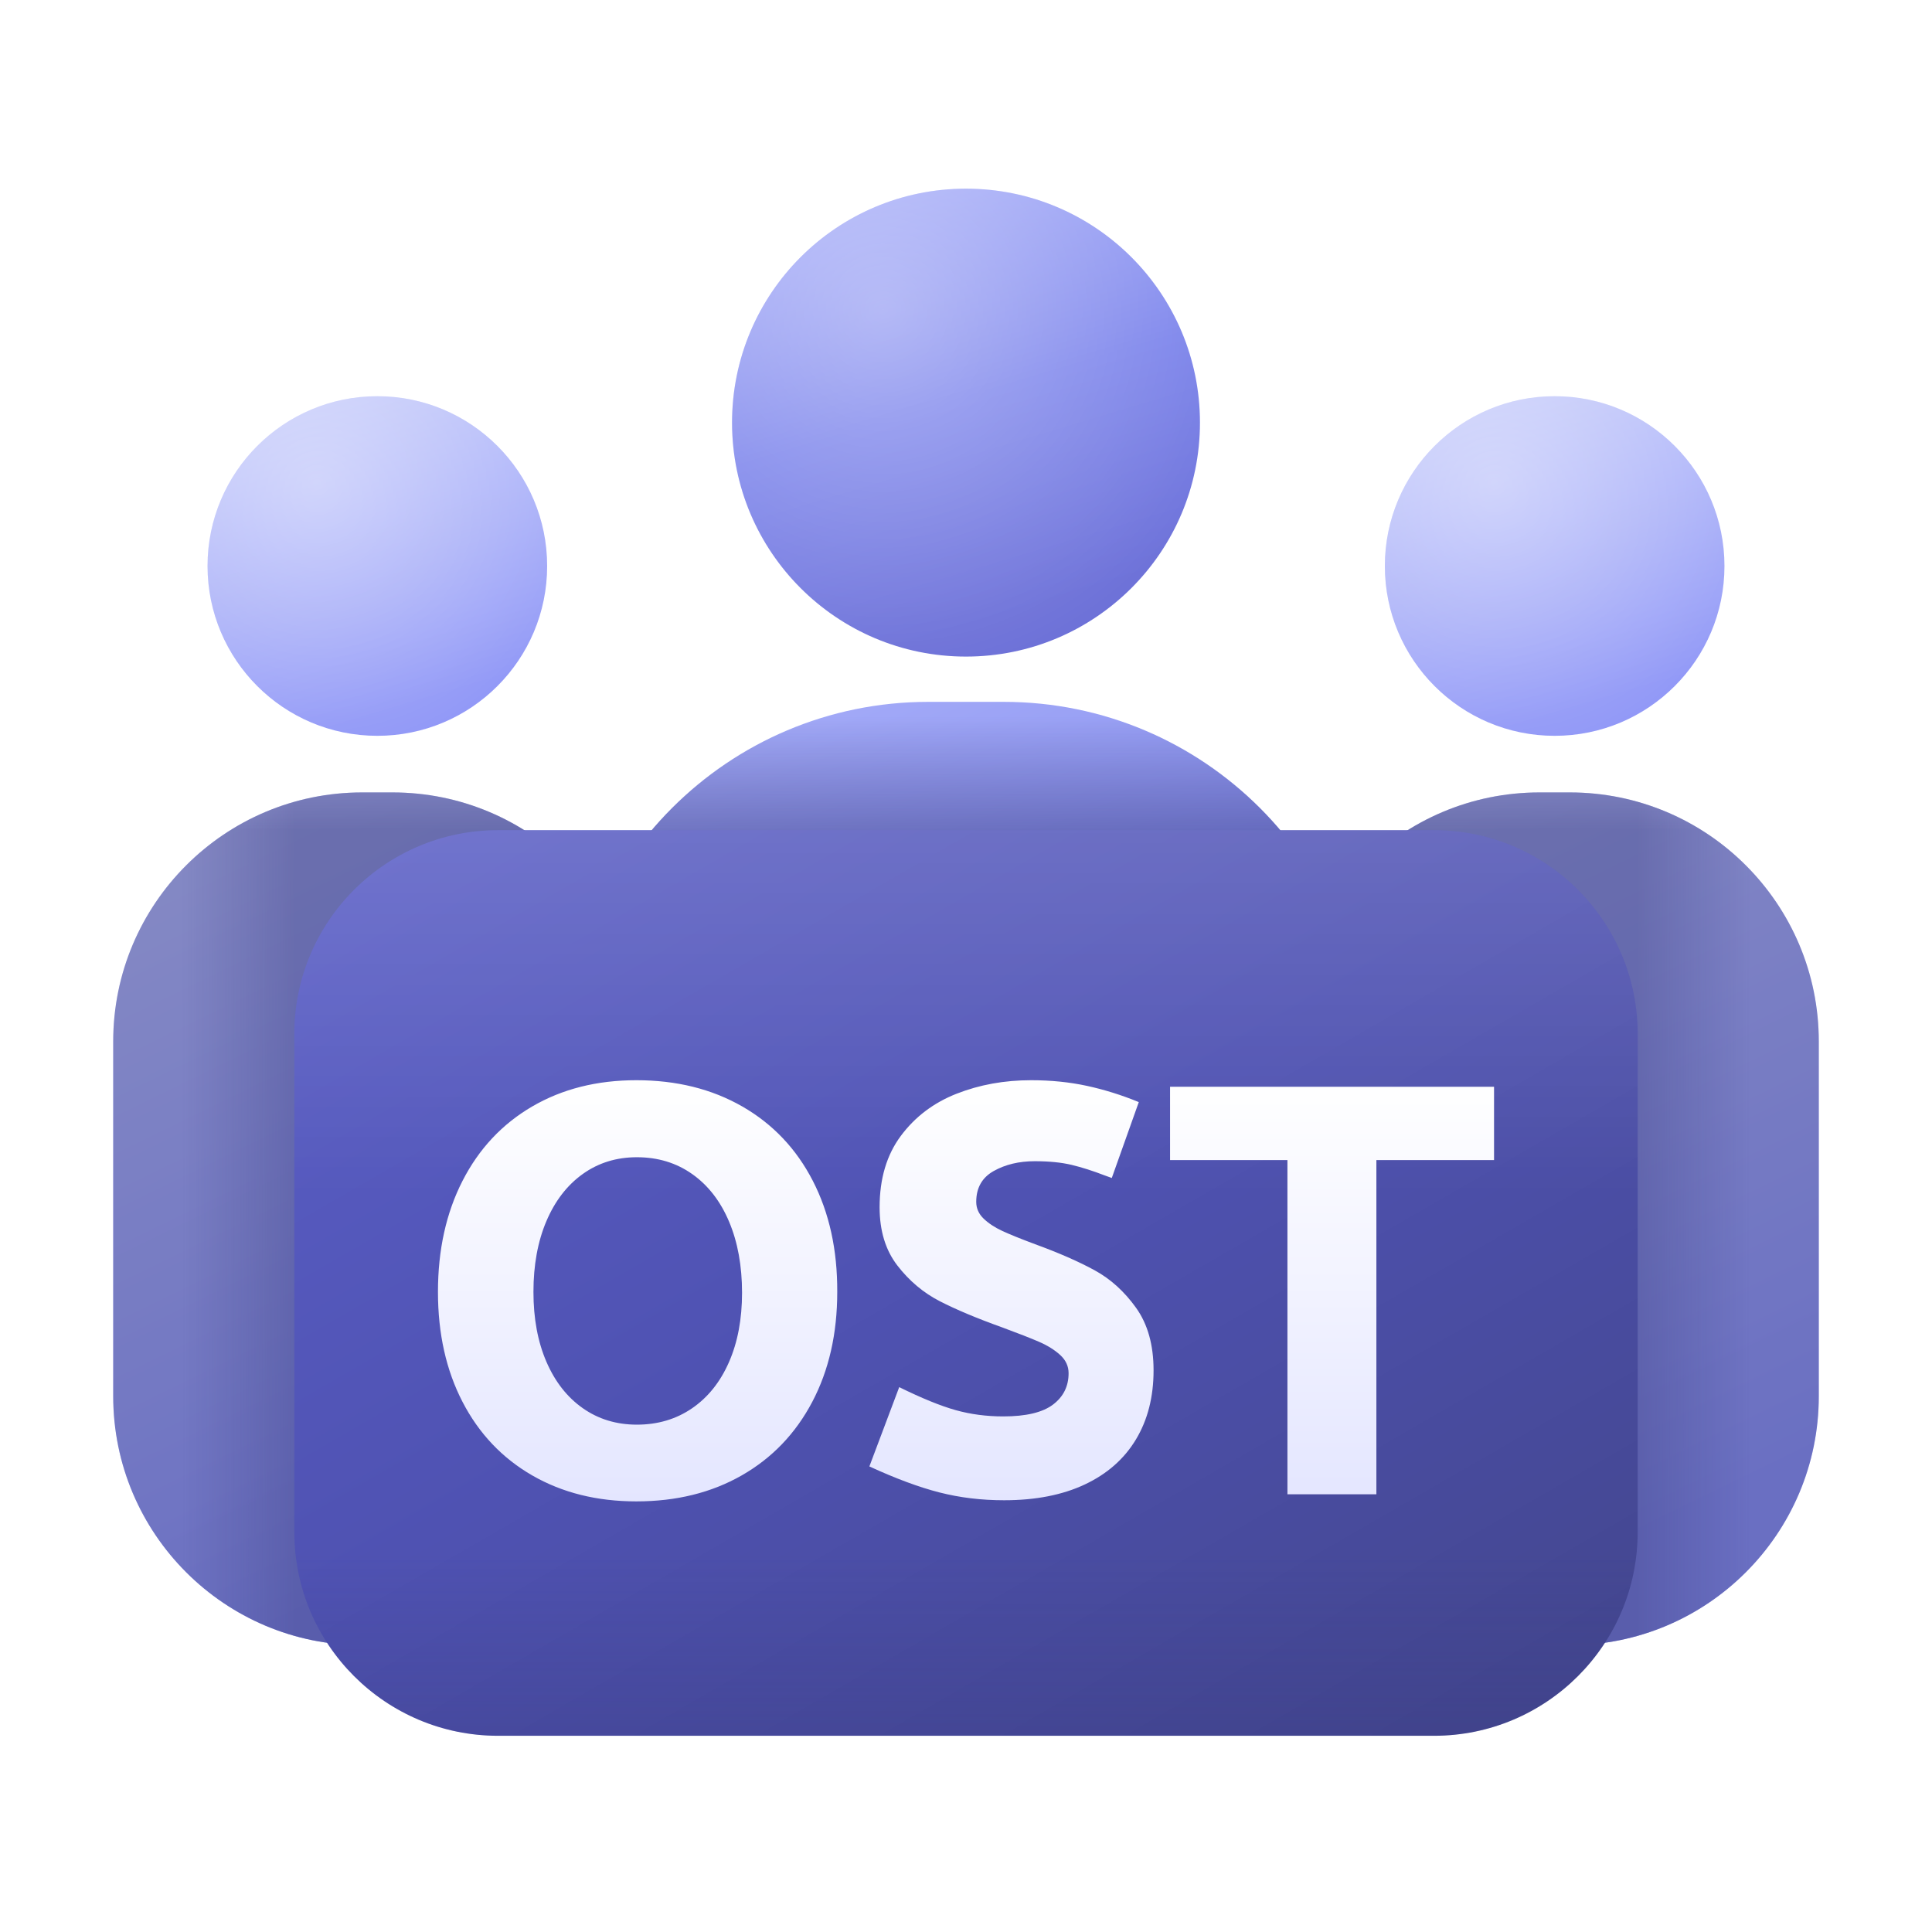
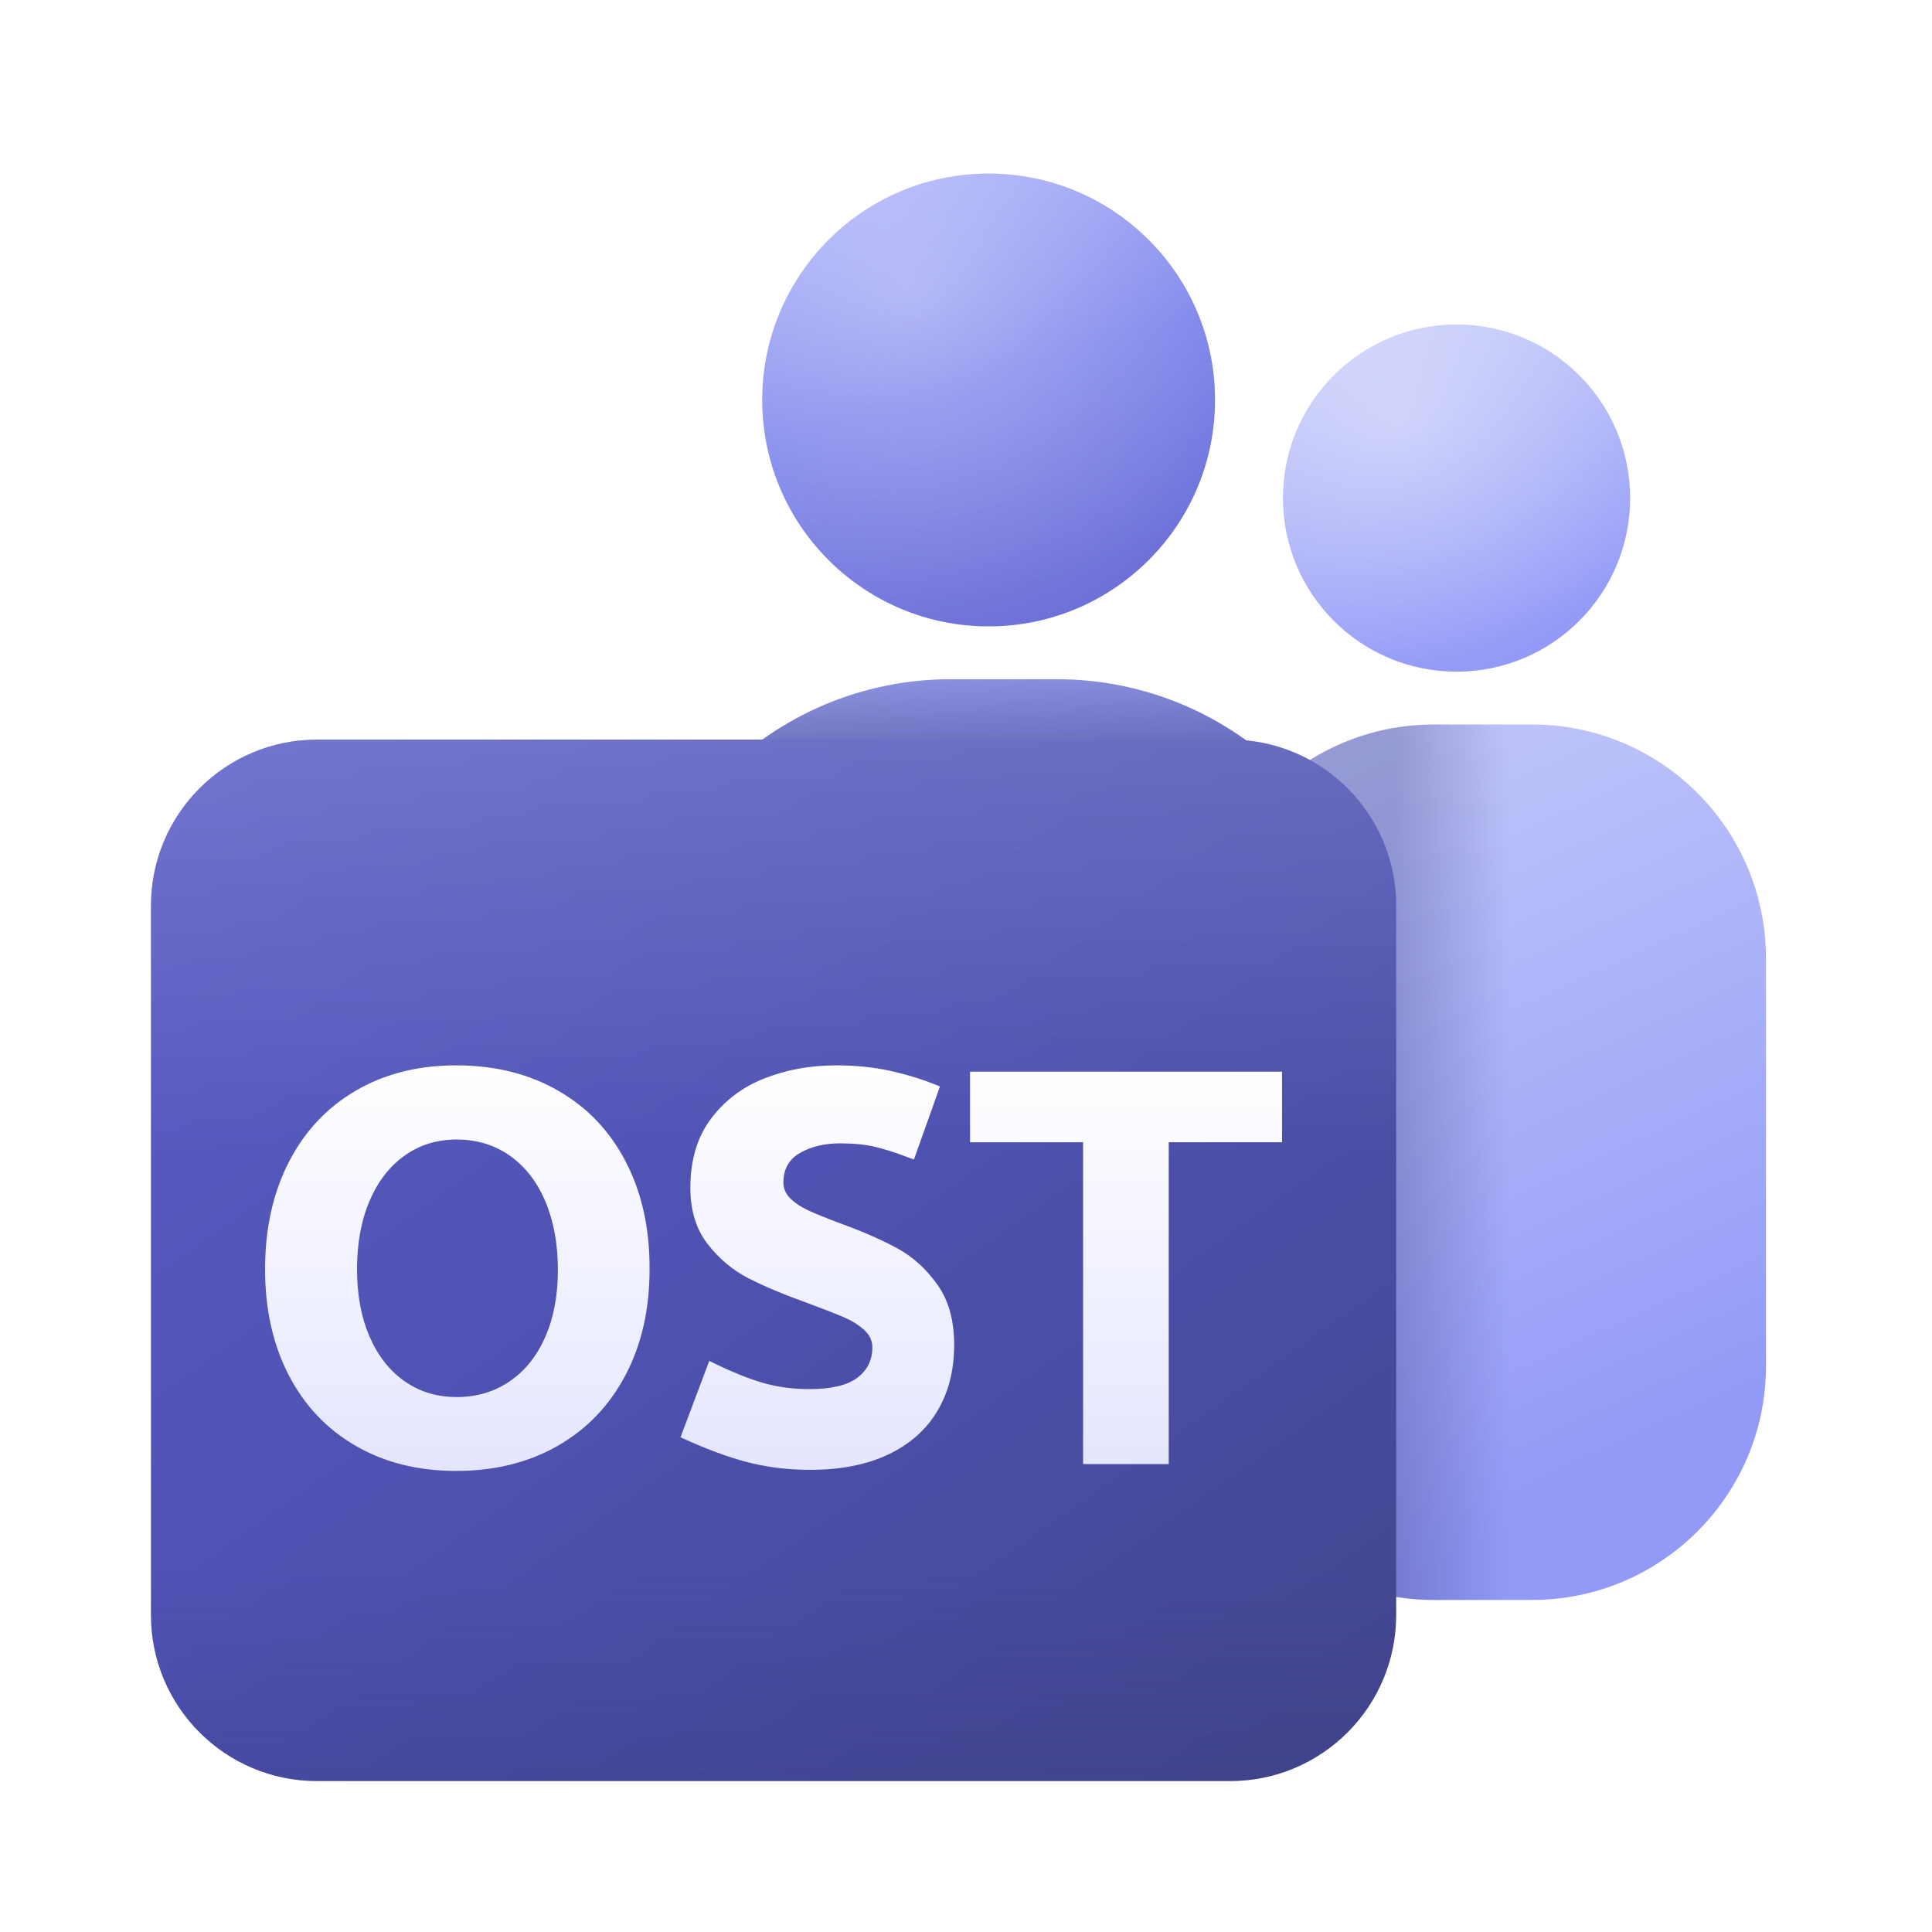
<svg xmlns="http://www.w3.org/2000/svg" width="512" height="512" viewBox="0 0 512 512">
  <defs>
    <linearGradient id="side" x1="0" y1="0" x2="0.3" y2="1">
      <stop offset="0" stop-color="#C5CBFA" />
      <stop offset="1" stop-color="#9299F7" />
    </linearGradient>
    <linearGradient id="centre" x1="0" y1="0" x2="0.3" y2="1">
      <stop offset="0" stop-color="#AAB1FA" />
      <stop offset="0.55" stop-color="#7B83EB" />
      <stop offset="1" stop-color="#6D71D8" />
    </linearGradient>
    <linearGradient id="plate" x1="0" y1="0" x2="0.85" y2="1">
      <stop offset="0" stop-color="#5B5FC7" />
      <stop offset="0.5" stop-color="#4F52B2" />
      <stop offset="1" stop-color="#444791" />
    </linearGradient>
    <linearGradient id="sheen" x1="0" y1="0" x2="0" y2="1">
      <stop offset="0" stop-color="#FFFFFF" stop-opacity="0.14" />
      <stop offset="0.4" stop-color="#FFFFFF" stop-opacity="0" />
      <stop offset="0.8" stop-color="#33357A" stop-opacity="0" />
      <stop offset="1" stop-color="#33357A" stop-opacity="0.22" />
    </linearGradient>
    <linearGradient id="ink" x1="0" y1="0" x2="0" y2="1">
      <stop offset="0" stop-color="#FFFFFF" />
      <stop offset="1" stop-color="#E4E6FF" />
    </linearGradient>
-     <radialGradient id="lightC" gradientUnits="userSpaceOnUse" cx="234" cy="82" r="99.2">
+     <radialGradient id="lightB" gradientUnits="userSpaceOnUse" cx="370" cy="110" r="73.6">
+       <stop offset="0" stop-color="#FFFFFF" stop-opacity="0.38" />
+       <stop offset="1" stop-color="#FFFFFF" stop-opacity="0" />
+     </radialGradient>
+     <radialGradient id="lightM" gradientUnits="userSpaceOnUse" cx="241" cy="77" r="96.0">
      <stop offset="0" stop-color="#FFFFFF" stop-opacity="0.34" />
      <stop offset="1" stop-color="#FFFFFF" stop-opacity="0" />
    </radialGradient>
-     <radialGradient id="lightL" gradientUnits="userSpaceOnUse" cx="84" cy="128" r="72.0">
-       <stop offset="0" stop-color="#FFFFFF" stop-opacity="0.38" />
-       <stop offset="1" stop-color="#FFFFFF" stop-opacity="0" />
-     </radialGradient>
-     <radialGradient id="lightR" gradientUnits="userSpaceOnUse" cx="396" cy="128" r="72.0">
-       <stop offset="0" stop-color="#FFFFFF" stop-opacity="0.38" />
-       <stop offset="1" stop-color="#FFFFFF" stop-opacity="0" />
-     </radialGradient>
-     <linearGradient id="castTop" gradientUnits="userSpaceOnUse" x1="0" y1="220" x2="0" y2="190">
+     <linearGradient id="castTop" gradientUnits="userSpaceOnUse" x1="0" y1="196" x2="0" y2="166">
      <stop offset="0" stop-color="#33357A" stop-opacity="0.42" />
      <stop offset="1" stop-color="#33357A" stop-opacity="0" />
    </linearGradient>
-     <linearGradient id="castL" gradientUnits="userSpaceOnUse" x1="78" y1="0" x2="48" y2="0">
+     <linearGradient id="castL" gradientUnits="userSpaceOnUse" x1="40" y1="0" x2="10" y2="0">
      <stop offset="0" stop-color="#33357A" stop-opacity="0.3" />
      <stop offset="1" stop-color="#33357A" stop-opacity="0" />
    </linearGradient>
-     <linearGradient id="castR" gradientUnits="userSpaceOnUse" x1="434" y1="0" x2="464" y2="0">
+     <linearGradient id="castR" gradientUnits="userSpaceOnUse" x1="370" y1="0" x2="400" y2="0">
      <stop offset="0" stop-color="#33357A" stop-opacity="0.3" />
      <stop offset="1" stop-color="#33357A" stop-opacity="0" />
    </linearGradient>
  </defs>
-   <circle cx="100" cy="150" r="45" fill="url(#side)" />
-   <circle cx="100" cy="150" r="45" fill="url(#lightL)" />
-   <rect x="30" y="210" width="140" height="226" rx="66" fill="url(#side)" />
-   <rect x="30" y="210" width="140" height="226" rx="66" fill="url(#lightL)" />
-   <rect x="30" y="210" width="140" height="226" rx="66" fill="url(#castTop)" />
-   <rect x="30" y="210" width="140" height="226" rx="66" fill="url(#castL)" />
-   <circle cx="412" cy="150" r="45" fill="url(#side)" />
-   <circle cx="412" cy="150" r="45" fill="url(#lightR)" />
-   <rect x="342" y="210" width="140" height="226" rx="66" fill="url(#side)" />
-   <rect x="342" y="210" width="140" height="226" rx="66" fill="url(#lightR)" />
-   <rect x="342" y="210" width="140" height="226" rx="66" fill="url(#castTop)" />
-   <rect x="342" y="210" width="140" height="226" rx="66" fill="url(#castR)" />
-   <circle cx="256" cy="112" r="62" fill="url(#centre)" />
-   <circle cx="256" cy="112" r="62" fill="url(#lightC)" />
-   <rect x="150" y="186" width="212" height="270" rx="96" fill="url(#centre)" />
-   <rect x="150" y="186" width="212" height="270" rx="96" fill="url(#lightC)" />
-   <rect x="150" y="186" width="212" height="270" rx="96" fill="url(#castTop)" />
-   <rect x="78" y="220" width="356" height="240" rx="54" fill="url(#plate)" />
-   <rect x="78" y="220" width="356" height="240" rx="54" fill="url(#sheen)" />
-   <path d="M116.064 342.377Q116.064 325.657 122.579 312.929Q129.093 300.201 141.03 293.234Q152.968 286.268 168.633 286.268Q184.599 286.268 196.725 293.234Q208.851 300.201 215.403 312.929Q221.955 325.657 221.88 342.377Q221.88 358.946 215.252 371.523Q208.625 384.1 196.574 390.992Q184.524 397.883 168.633 397.883Q152.968 397.883 141.03 390.992Q129.093 384.1 122.579 371.523Q116.064 358.946 116.064 342.377ZM196.65 342.603Q196.65 331.908 193.223 323.774Q189.796 315.64 183.47 311.159Q177.143 306.678 168.784 306.678Q160.65 306.678 154.436 311.121Q148.223 315.565 144.796 323.623Q141.369 331.682 141.369 342.377Q141.369 352.921 144.796 360.866Q148.223 368.812 154.436 373.18Q160.65 377.548 168.784 377.548Q177.068 377.548 183.394 373.218Q189.721 368.887 193.185 360.979Q196.65 353.071 196.65 342.603ZM230.393 388.619 238.301 367.607Q247.339 372.05 253.289 373.707Q259.238 375.364 265.866 375.364Q274.904 375.364 279.046 372.238Q283.188 369.113 283.188 363.916Q283.188 361.13 280.967 359.096Q278.745 357.063 275.356 355.594Q271.967 354.126 265.64 351.791Q255.548 348.176 249.033 344.824Q242.519 341.473 237.812 335.372Q233.105 329.272 233.105 319.933Q233.105 308.561 238.753 300.992Q244.402 293.423 253.515 289.845Q262.628 286.268 273.247 286.268Q281.155 286.268 288.084 287.774Q295.013 289.28 301.791 292.067L294.636 312.176L292.753 311.498Q288.084 309.69 284.017 308.711Q279.95 307.732 274.226 307.732Q267.975 307.732 263.343 310.331Q258.711 312.929 258.711 318.502Q258.711 321.063 260.669 322.946Q262.628 324.828 265.64 326.222Q268.653 327.615 274.301 329.724Q283.791 333.188 290.117 336.653Q296.444 340.117 301.075 346.594Q305.707 353.071 305.707 363.163Q305.707 373.707 301.038 381.464Q296.368 389.222 287.481 393.402Q278.594 397.582 266.092 397.582Q257.054 397.582 248.958 395.51Q240.862 393.439 230.393 388.619ZM341.183 307.431H310.078V288.0H395.936V307.431H364.756V396.0H341.183Z" fill="url(#ink)" />
+   <circle cx="386" cy="132" r="46" fill="url(#side)" />
+   <circle cx="386" cy="132" r="46" fill="url(#lightB)" />
+   <rect x="318" y="192" width="150" height="232" rx="62" fill="url(#side)" />
+   <rect x="318" y="192" width="150" height="232" rx="62" fill="url(#lightB)" />
+   <rect x="318" y="192" width="150" height="232" rx="62" fill="url(#castR)" />
+   <circle cx="262" cy="106" r="60" fill="url(#centre)" />
+   <circle cx="262" cy="106" r="60" fill="url(#lightM)" />
+   <rect x="166" y="180" width="200" height="256" rx="86" fill="url(#centre)" />
+   <rect x="166" y="180" width="200" height="256" rx="86" fill="url(#lightM)" />
+   <rect x="166" y="180" width="200" height="256" rx="86" fill="url(#castTop)" />
+   <rect x="40" y="196" width="330" height="276" rx="44" fill="url(#plate)" />
+   <rect x="40" y="196" width="330" height="276" rx="44" fill="url(#sheen)" />
+   <path d="M70.247 336.363Q70.247 320.262 76.52 308.006Q82.793 295.749 94.289 289.04Q105.784 282.332 120.869 282.332Q136.244 282.332 147.92 289.04Q159.597 295.749 165.906 308.006Q172.216 320.262 172.144 336.363Q172.144 352.318 165.761 364.43Q159.379 376.541 147.775 383.177Q136.171 389.813 120.869 389.813Q105.784 389.813 94.289 383.177Q82.793 376.541 76.52 364.43Q70.247 352.318 70.247 336.363ZM147.848 336.58Q147.848 326.282 144.548 318.449Q141.248 310.616 135.156 306.301Q129.064 301.986 121.014 301.986Q113.181 301.986 107.198 306.265Q101.215 310.544 97.915 318.304Q94.615 326.064 94.615 336.363Q94.615 346.516 97.915 354.167Q101.215 361.819 107.198 366.025Q113.181 370.232 121.014 370.232Q128.992 370.232 135.084 366.061Q141.176 361.891 144.512 354.276Q147.848 346.661 147.848 336.58ZM180.342 380.893 187.957 360.658Q196.66 364.937 202.389 366.533Q208.119 368.128 214.501 368.128Q223.204 368.128 227.192 365.119Q231.181 362.109 231.181 357.105Q231.181 354.421 229.042 352.463Q226.902 350.505 223.639 349.091Q220.375 347.676 214.283 345.428Q204.565 341.947 198.291 338.72Q192.018 335.492 187.485 329.618Q182.953 323.743 182.953 314.75Q182.953 303.799 188.392 296.51Q193.831 289.222 202.607 285.777Q211.382 282.332 221.608 282.332Q229.223 282.332 235.895 283.782Q242.568 285.233 249.095 287.916L242.205 307.28L240.392 306.628Q235.895 304.887 231.979 303.944Q228.063 303.001 222.551 303.001Q216.531 303.001 212.071 305.503Q207.611 308.006 207.611 313.372Q207.611 315.838 209.497 317.651Q211.382 319.464 214.283 320.806Q217.184 322.148 222.623 324.179Q231.762 327.515 237.854 330.851Q243.946 334.187 248.406 340.424Q252.866 346.661 252.866 356.379Q252.866 366.533 248.37 374.003Q243.873 381.473 235.315 385.498Q226.757 389.523 214.718 389.523Q206.015 389.523 198.219 387.529Q190.423 385.534 180.342 380.893ZM287.028 302.711H257.075V284.0H339.753V302.711H309.728V388.0H287.028Z" fill="url(#ink)" />
</svg>
